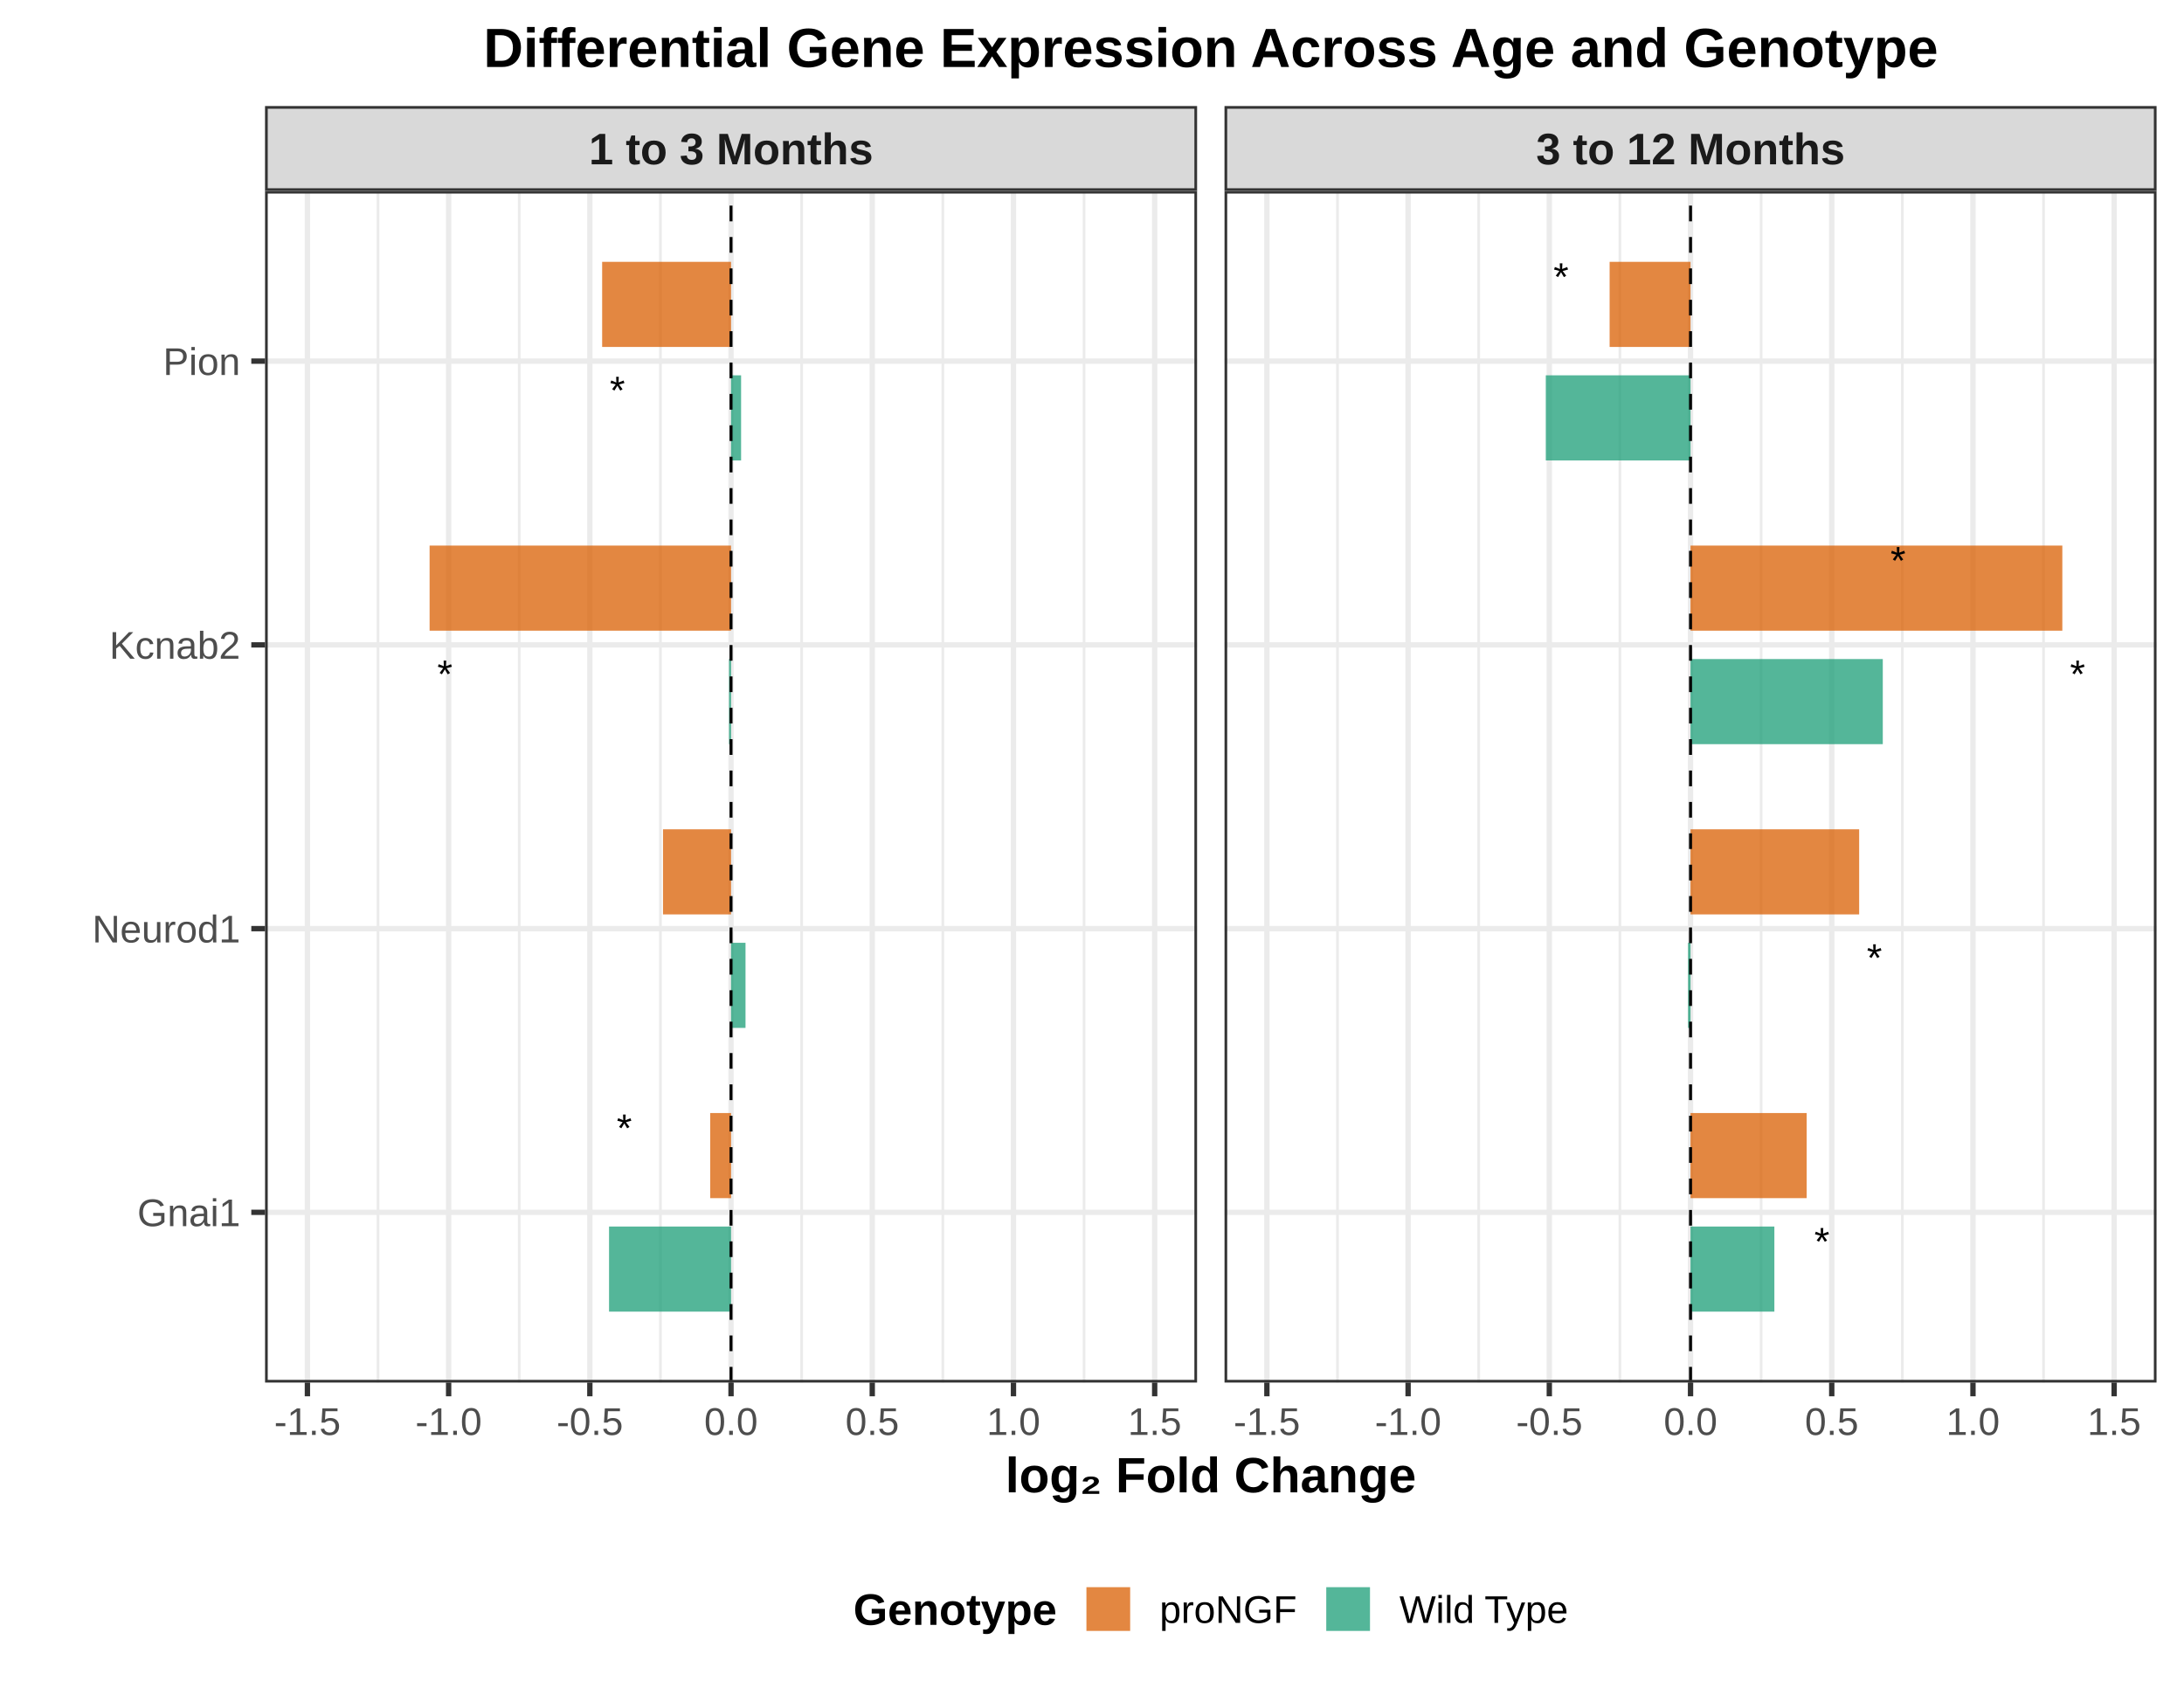
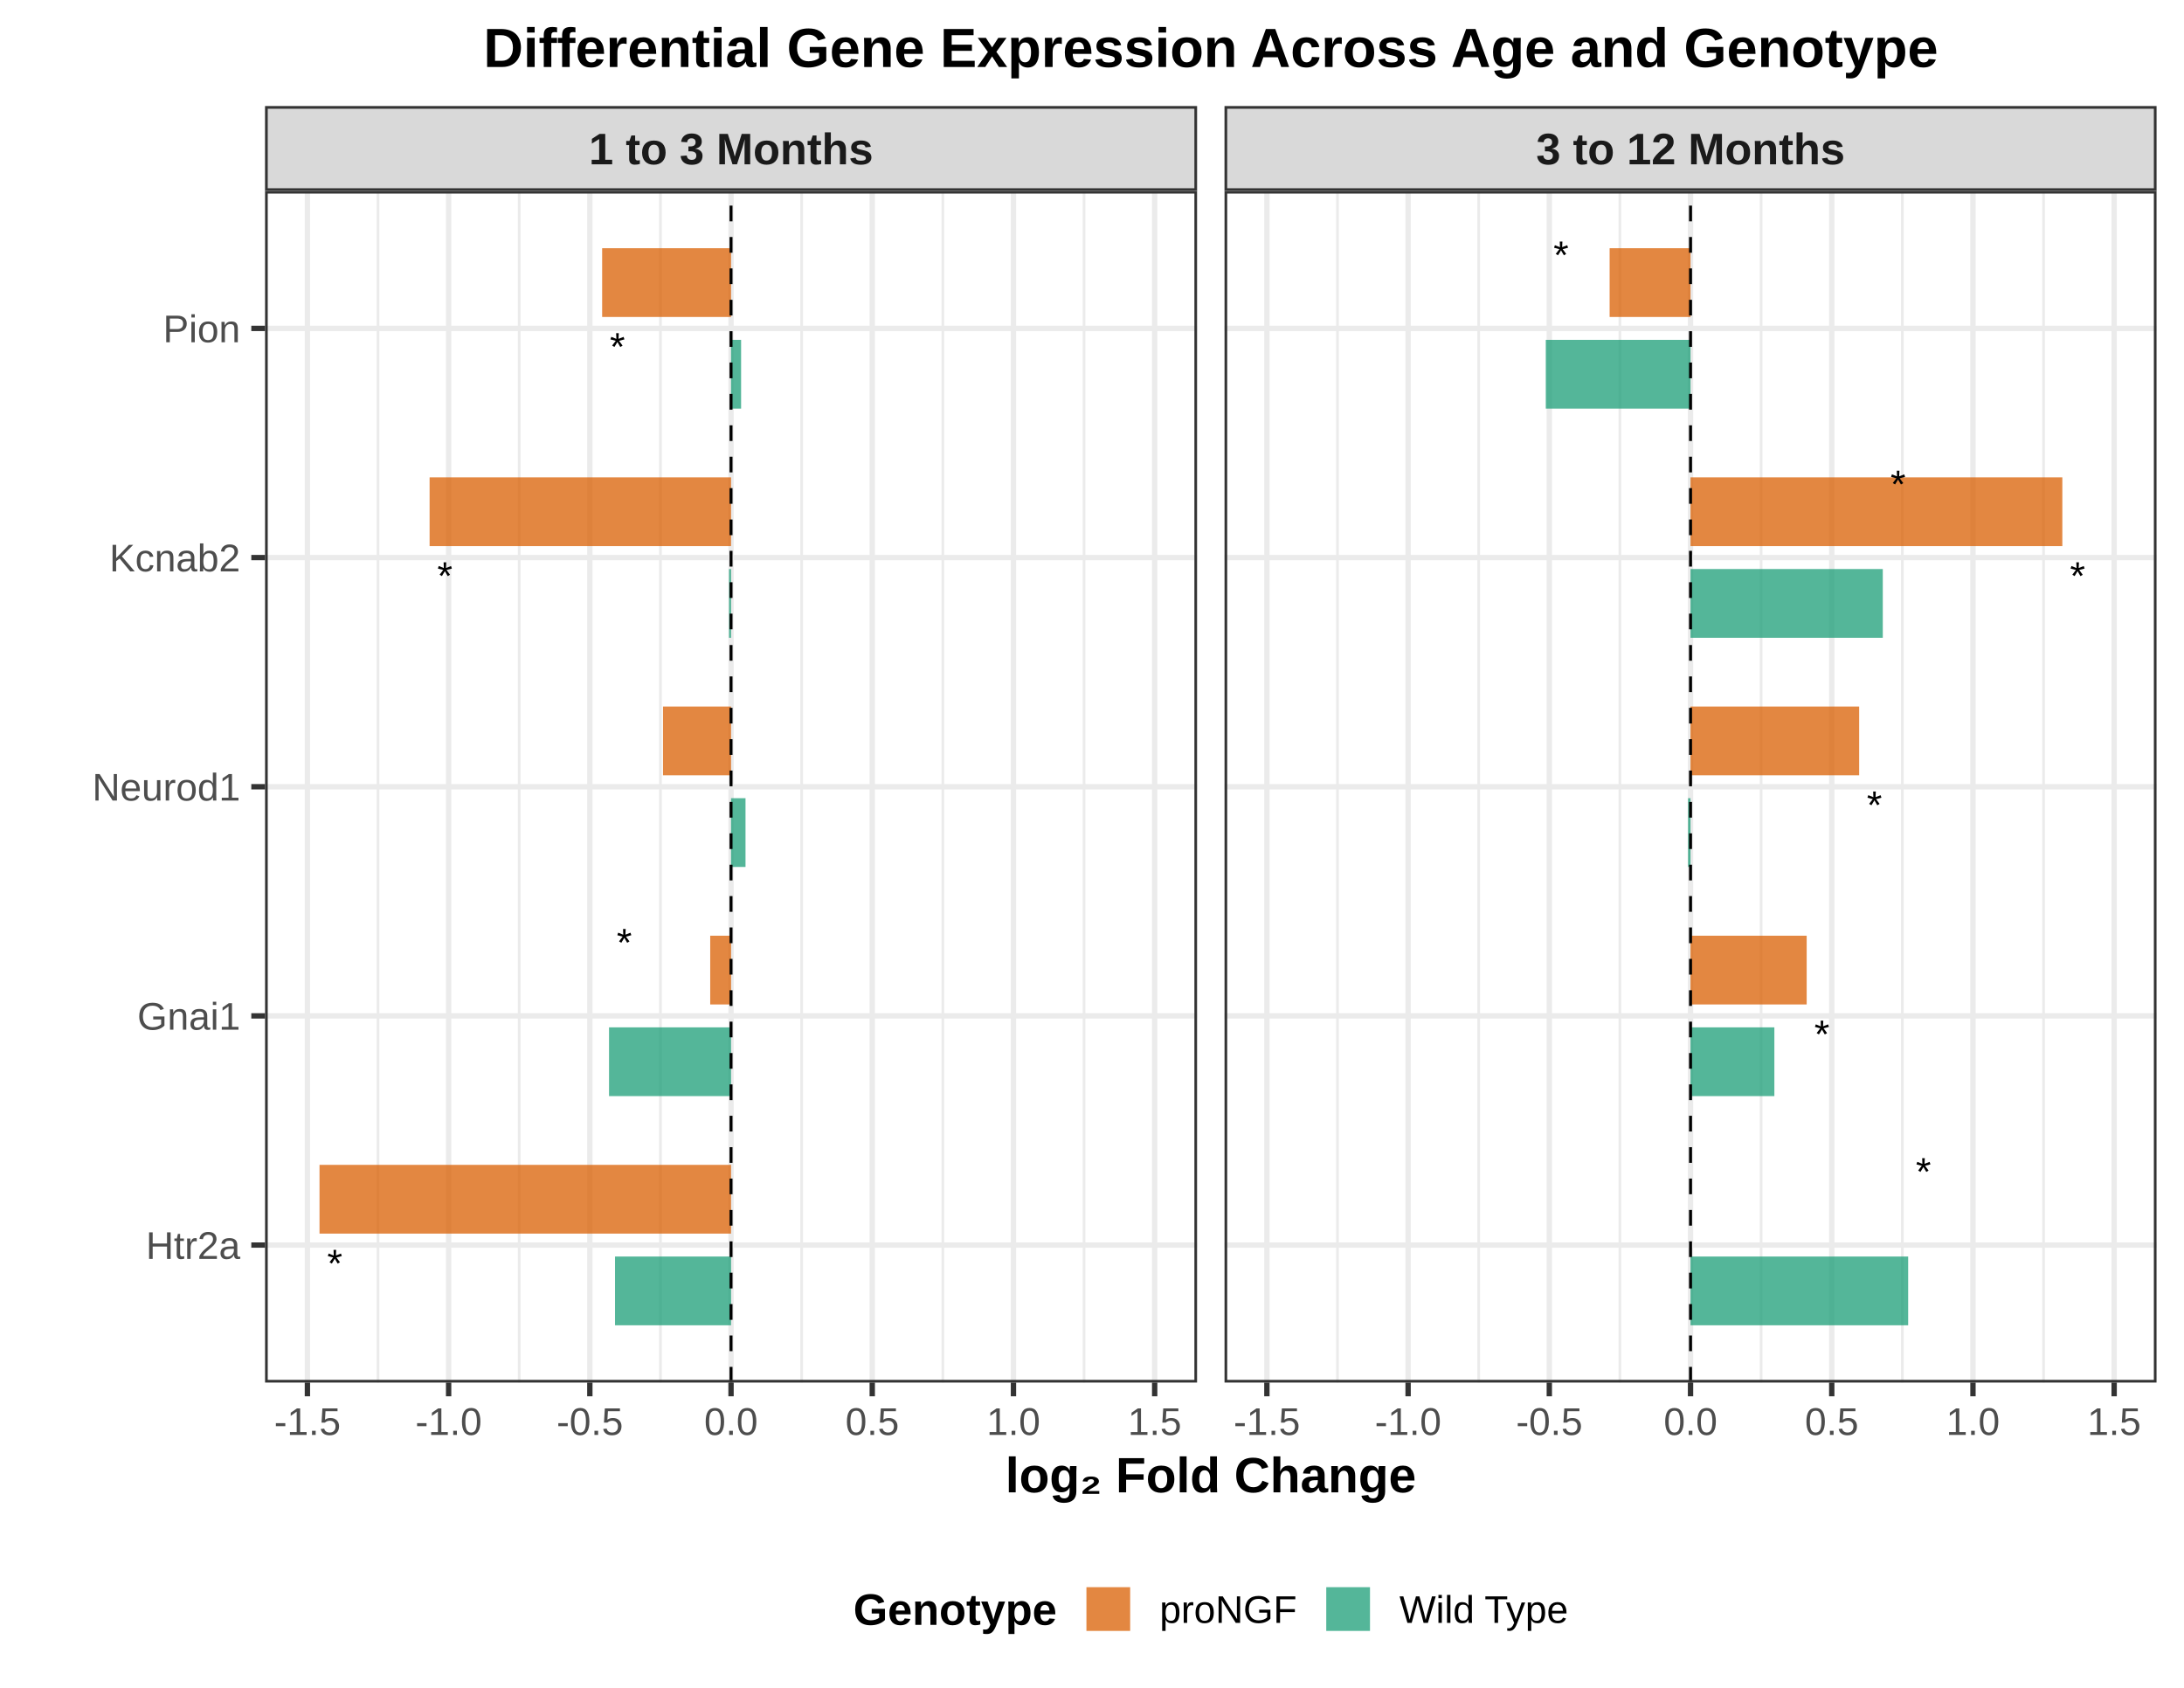
<svg xmlns="http://www.w3.org/2000/svg" width="792.00pt" height="612.00pt" viewBox="0 0 792.00 612.00">
  <g class="svglite">
    <defs>
      <style type="text/css">
    .svglite line, .svglite polyline, .svglite polygon, .svglite path, .svglite rect, .svglite circle {
      fill: none;
      stroke: #000000;
      stroke-linecap: round;
      stroke-linejoin: round;
      stroke-miterlimit: 10.00;
    }
    .svglite text {
      white-space: pre;
    }
    .svglite g.glyphgroup path {
      fill: inherit;
      stroke: none;
    }
  </style>
    </defs>
    <rect width="100%" height="100%" style="stroke: none; fill: #FFFFFF;" />
    <defs>
      <clipPath id="cpMC4wMHw3OTIuMDB8MC4wMHw2MTIuMDA=">
        <rect x="0.00" y="0.00" width="792.00" height="612.00" />
      </clipPath>
    </defs>
    <g clip-path="url(#cpMC4wMHw3OTIuMDB8MC4wMHw2MTIuMDA=)">
      <rect x="0.00" y="0.00" width="792.00" height="612.00" style="stroke-width: 1.94; stroke: #FFFFFF; fill: #FFFFFF;" />
    </g>
    <defs>
      <clipPath id="cpOTYuMTJ8NDM0LjA5fDY5LjIyfDUwMS4zMQ==">
        <rect x="96.12" y="69.22" width="337.98" height="432.09" />
      </clipPath>
    </defs>
    <g clip-path="url(#cpOTYuMTJ8NDM0LjA5fDY5LjIyfDUwMS4zMQ==)">
      <rect x="96.12" y="69.22" width="337.98" height="432.09" style="stroke-width: 1.94; stroke: none; fill: #FFFFFF;" />
      <polyline points="137.08,501.31 137.08,69.22 " style="stroke-width: 0.97; stroke: #EBEBEB; stroke-linecap: butt;" />
      <polyline points="188.29,501.31 188.29,69.22 " style="stroke-width: 0.97; stroke: #EBEBEB; stroke-linecap: butt;" />
      <polyline points="239.50,501.31 239.50,69.22 " style="stroke-width: 0.97; stroke: #EBEBEB; stroke-linecap: butt;" />
      <polyline points="290.71,501.31 290.71,69.22 " style="stroke-width: 0.97; stroke: #EBEBEB; stroke-linecap: butt;" />
      <polyline points="341.92,501.31 341.92,69.22 " style="stroke-width: 0.97; stroke: #EBEBEB; stroke-linecap: butt;" />
      <polyline points="393.13,501.31 393.13,69.22 " style="stroke-width: 0.97; stroke: #EBEBEB; stroke-linecap: butt;" />
-       <polyline points="96.12,439.58 434.09,439.58 " style="stroke-width: 1.94; stroke: #EBEBEB; stroke-linecap: butt;" />
-       <polyline points="96.12,336.71 434.09,336.71 " style="stroke-width: 1.94; stroke: #EBEBEB; stroke-linecap: butt;" />
-       <polyline points="96.12,233.83 434.09,233.83 " style="stroke-width: 1.94; stroke: #EBEBEB; stroke-linecap: butt;" />
-       <polyline points="96.12,130.95 434.09,130.95 " style="stroke-width: 1.94; stroke: #EBEBEB; stroke-linecap: butt;" />
+       <polyline points="96.12,451.45 434.09,451.45 " style="stroke-width: 1.94; stroke: #EBEBEB; stroke-linecap: butt;" />
+       <polyline points="96.12,368.36 434.09,368.36 " style="stroke-width: 1.94; stroke: #EBEBEB; stroke-linecap: butt;" />
+       <polyline points="96.12,285.27 434.09,285.27 " style="stroke-width: 1.94; stroke: #EBEBEB; stroke-linecap: butt;" />
+       <polyline points="96.12,202.17 434.09,202.17 " style="stroke-width: 1.94; stroke: #EBEBEB; stroke-linecap: butt;" />
+       <polyline points="96.12,119.08 434.09,119.08 " style="stroke-width: 1.94; stroke: #EBEBEB; stroke-linecap: butt;" />
      <polyline points="111.48,501.31 111.48,69.22 " style="stroke-width: 1.94; stroke: #EBEBEB; stroke-linecap: butt;" />
      <polyline points="162.69,501.31 162.69,69.22 " style="stroke-width: 1.94; stroke: #EBEBEB; stroke-linecap: butt;" />
      <polyline points="213.90,501.31 213.90,69.22 " style="stroke-width: 1.94; stroke: #EBEBEB; stroke-linecap: butt;" />
      <polyline points="265.10,501.31 265.10,69.22 " style="stroke-width: 1.94; stroke: #EBEBEB; stroke-linecap: butt;" />
      <polyline points="316.31,501.31 316.31,69.22 " style="stroke-width: 1.94; stroke: #EBEBEB; stroke-linecap: butt;" />
      <polyline points="367.52,501.31 367.52,69.22 " style="stroke-width: 1.94; stroke: #EBEBEB; stroke-linecap: butt;" />
      <polyline points="418.73,501.31 418.73,69.22 " style="stroke-width: 1.94; stroke: #EBEBEB; stroke-linecap: butt;" />
-       <rect x="257.55" y="403.58" width="7.56" height="30.86" style="stroke-width: 1.07; stroke: none; stroke-linecap: butt; stroke-linejoin: miter; fill: #D95F02; fill-opacity: 0.75;" />
-       <rect x="155.79" y="197.82" width="109.31" height="30.86" style="stroke-width: 1.07; stroke: none; stroke-linecap: butt; stroke-linejoin: miter; fill: #D95F02; fill-opacity: 0.75;" />
-       <rect x="240.43" y="300.70" width="24.67" height="30.86" style="stroke-width: 1.07; stroke: none; stroke-linecap: butt; stroke-linejoin: miter; fill: #D95F02; fill-opacity: 0.75;" />
-       <rect x="218.36" y="94.94" width="46.74" height="30.86" style="stroke-width: 1.07; stroke: none; stroke-linecap: butt; stroke-linejoin: miter; fill: #D95F02; fill-opacity: 0.75;" />
-       <rect x="220.86" y="444.73" width="44.24" height="30.86" style="stroke-width: 1.07; stroke: none; stroke-linecap: butt; stroke-linejoin: miter; fill: #1B9E77; fill-opacity: 0.75;" />
-       <rect x="264.38" y="238.97" width="0.73" height="30.86" style="stroke-width: 1.07; stroke: none; stroke-linecap: butt; stroke-linejoin: miter; fill: #1B9E77; fill-opacity: 0.75;" />
-       <rect x="265.10" y="341.85" width="5.25" height="30.86" style="stroke-width: 1.07; stroke: none; stroke-linecap: butt; stroke-linejoin: miter; fill: #1B9E77; fill-opacity: 0.75;" />
-       <rect x="265.10" y="136.09" width="3.65" height="30.86" style="stroke-width: 1.07; stroke: none; stroke-linecap: butt; stroke-linejoin: miter; fill: #1B9E77; fill-opacity: 0.75;" />
-       <text x="158.56" y="249.31" style="font-size: 14.23px; font-family: &quot;Arial&quot;;" textLength="5.53px" lengthAdjust="spacingAndGlyphs">*</text>
-       <text x="221.13" y="146.43" style="font-size: 14.23px; font-family: &quot;Arial&quot;;" textLength="5.53px" lengthAdjust="spacingAndGlyphs">*</text>
-       <text x="223.63" y="413.92" style="font-size: 14.23px; font-family: &quot;Arial&quot;;" textLength="5.53px" lengthAdjust="spacingAndGlyphs">*</text>
+       <rect x="257.55" y="339.28" width="7.56" height="24.93" style="stroke-width: 1.07; stroke: none; stroke-linecap: butt; stroke-linejoin: miter; fill: #D95F02; fill-opacity: 0.75;" />
+       <rect x="115.87" y="422.37" width="149.23" height="24.93" style="stroke-width: 1.07; stroke: none; stroke-linecap: butt; stroke-linejoin: miter; fill: #D95F02; fill-opacity: 0.75;" />
+       <rect x="155.79" y="173.09" width="109.31" height="24.93" style="stroke-width: 1.07; stroke: none; stroke-linecap: butt; stroke-linejoin: miter; fill: #D95F02; fill-opacity: 0.75;" />
+       <rect x="240.43" y="256.18" width="24.67" height="24.93" style="stroke-width: 1.07; stroke: none; stroke-linecap: butt; stroke-linejoin: miter; fill: #D95F02; fill-opacity: 0.75;" />
+       <rect x="218.36" y="90.00" width="46.74" height="24.93" style="stroke-width: 1.07; stroke: none; stroke-linecap: butt; stroke-linejoin: miter; fill: #D95F02; fill-opacity: 0.75;" />
+       <rect x="220.86" y="372.51" width="44.24" height="24.93" style="stroke-width: 1.07; stroke: none; stroke-linecap: butt; stroke-linejoin: miter; fill: #1B9E77; fill-opacity: 0.75;" />
+       <rect x="223.03" y="455.61" width="42.08" height="24.93" style="stroke-width: 1.07; stroke: none; stroke-linecap: butt; stroke-linejoin: miter; fill: #1B9E77; fill-opacity: 0.75;" />
+       <rect x="264.38" y="206.33" width="0.73" height="24.93" style="stroke-width: 1.07; stroke: none; stroke-linecap: butt; stroke-linejoin: miter; fill: #1B9E77; fill-opacity: 0.75;" />
+       <rect x="265.10" y="289.42" width="5.25" height="24.93" style="stroke-width: 1.07; stroke: none; stroke-linecap: butt; stroke-linejoin: miter; fill: #1B9E77; fill-opacity: 0.75;" />
+       <rect x="265.10" y="123.23" width="3.65" height="24.93" style="stroke-width: 1.07; stroke: none; stroke-linecap: butt; stroke-linejoin: miter; fill: #1B9E77; fill-opacity: 0.75;" />
+       <text x="118.64" y="462.98" style="font-size: 14.23px; font-family: &quot;Arial&quot;;" textLength="5.53px" lengthAdjust="spacingAndGlyphs">*</text>
+       <text x="158.56" y="213.70" style="font-size: 14.23px; font-family: &quot;Arial&quot;;" textLength="5.53px" lengthAdjust="spacingAndGlyphs">*</text>
+       <text x="221.13" y="130.61" style="font-size: 14.23px; font-family: &quot;Arial&quot;;" textLength="5.53px" lengthAdjust="spacingAndGlyphs">*</text>
+       <text x="223.63" y="346.65" style="font-size: 14.23px; font-family: &quot;Arial&quot;;" textLength="5.53px" lengthAdjust="spacingAndGlyphs">*</text>
      <line x1="265.10" y1="501.31" x2="265.10" y2="69.22" style="stroke-width: 1.07; stroke-dasharray: 5.69,5.69; stroke-linecap: butt;" />
      <rect x="96.12" y="69.22" width="337.98" height="432.09" style="stroke-width: 1.94; stroke: #333333;" />
    </g>
    <g clip-path="url(#cpMC4wMHw3OTIuMDB8MC4wMHw2MTIuMDA=)">
</g>
    <defs>
      <clipPath id="cpNDQ0LjA2fDc4Mi4wNHw2OS4yMnw1MDEuMzE=">
        <rect x="444.06" y="69.22" width="337.98" height="432.09" />
      </clipPath>
    </defs>
    <g clip-path="url(#cpNDQ0LjA2fDc4Mi4wNHw2OS4yMnw1MDEuMzE=)">
      <rect x="444.06" y="69.22" width="337.98" height="432.09" style="stroke-width: 1.94; stroke: none; fill: #FFFFFF;" />
      <polyline points="485.02,501.31 485.02,69.22 " style="stroke-width: 0.97; stroke: #EBEBEB; stroke-linecap: butt;" />
      <polyline points="536.23,501.31 536.23,69.22 " style="stroke-width: 0.97; stroke: #EBEBEB; stroke-linecap: butt;" />
      <polyline points="587.44,501.31 587.44,69.22 " style="stroke-width: 0.97; stroke: #EBEBEB; stroke-linecap: butt;" />
      <polyline points="638.65,501.31 638.65,69.22 " style="stroke-width: 0.97; stroke: #EBEBEB; stroke-linecap: butt;" />
      <polyline points="689.86,501.31 689.86,69.22 " style="stroke-width: 0.97; stroke: #EBEBEB; stroke-linecap: butt;" />
      <polyline points="741.07,501.31 741.07,69.22 " style="stroke-width: 0.97; stroke: #EBEBEB; stroke-linecap: butt;" />
-       <polyline points="444.06,439.58 782.04,439.58 " style="stroke-width: 1.94; stroke: #EBEBEB; stroke-linecap: butt;" />
-       <polyline points="444.06,336.71 782.04,336.71 " style="stroke-width: 1.94; stroke: #EBEBEB; stroke-linecap: butt;" />
-       <polyline points="444.06,233.83 782.04,233.83 " style="stroke-width: 1.94; stroke: #EBEBEB; stroke-linecap: butt;" />
-       <polyline points="444.06,130.95 782.04,130.95 " style="stroke-width: 1.94; stroke: #EBEBEB; stroke-linecap: butt;" />
+       <polyline points="444.06,451.45 782.04,451.45 " style="stroke-width: 1.94; stroke: #EBEBEB; stroke-linecap: butt;" />
+       <polyline points="444.06,368.36 782.04,368.36 " style="stroke-width: 1.94; stroke: #EBEBEB; stroke-linecap: butt;" />
+       <polyline points="444.06,285.27 782.04,285.27 " style="stroke-width: 1.94; stroke: #EBEBEB; stroke-linecap: butt;" />
+       <polyline points="444.06,202.17 782.04,202.17 " style="stroke-width: 1.94; stroke: #EBEBEB; stroke-linecap: butt;" />
+       <polyline points="444.06,119.08 782.04,119.08 " style="stroke-width: 1.94; stroke: #EBEBEB; stroke-linecap: butt;" />
      <polyline points="459.42,501.31 459.42,69.22 " style="stroke-width: 1.94; stroke: #EBEBEB; stroke-linecap: butt;" />
      <polyline points="510.63,501.31 510.63,69.22 " style="stroke-width: 1.94; stroke: #EBEBEB; stroke-linecap: butt;" />
      <polyline points="561.84,501.31 561.84,69.22 " style="stroke-width: 1.94; stroke: #EBEBEB; stroke-linecap: butt;" />
      <polyline points="613.05,501.31 613.05,69.22 " style="stroke-width: 1.94; stroke: #EBEBEB; stroke-linecap: butt;" />
      <polyline points="664.26,501.31 664.26,69.22 " style="stroke-width: 1.94; stroke: #EBEBEB; stroke-linecap: butt;" />
      <polyline points="715.47,501.31 715.47,69.22 " style="stroke-width: 1.94; stroke: #EBEBEB; stroke-linecap: butt;" />
      <polyline points="766.67,501.31 766.67,69.22 " style="stroke-width: 1.94; stroke: #EBEBEB; stroke-linecap: butt;" />
-       <rect x="613.05" y="403.58" width="42.12" height="30.86" style="stroke-width: 1.07; stroke: none; stroke-linecap: butt; stroke-linejoin: miter; fill: #D95F02; fill-opacity: 0.75;" />
-       <rect x="613.05" y="197.82" width="134.83" height="30.86" style="stroke-width: 1.07; stroke: none; stroke-linecap: butt; stroke-linejoin: miter; fill: #D95F02; fill-opacity: 0.75;" />
-       <rect x="613.05" y="300.70" width="61.15" height="30.86" style="stroke-width: 1.07; stroke: none; stroke-linecap: butt; stroke-linejoin: miter; fill: #D95F02; fill-opacity: 0.75;" />
-       <rect x="583.71" y="94.94" width="29.34" height="30.86" style="stroke-width: 1.07; stroke: none; stroke-linecap: butt; stroke-linejoin: miter; fill: #D95F02; fill-opacity: 0.75;" />
-       <rect x="613.05" y="444.73" width="30.40" height="30.86" style="stroke-width: 1.07; stroke: none; stroke-linecap: butt; stroke-linejoin: miter; fill: #1B9E77; fill-opacity: 0.75;" />
-       <rect x="613.05" y="238.97" width="69.72" height="30.86" style="stroke-width: 1.07; stroke: none; stroke-linecap: butt; stroke-linejoin: miter; fill: #1B9E77; fill-opacity: 0.75;" />
-       <rect x="612.16" y="341.85" width="0.88" height="30.86" style="stroke-width: 1.07; stroke: none; stroke-linecap: butt; stroke-linejoin: miter; fill: #1B9E77; fill-opacity: 0.75;" />
-       <rect x="560.56" y="136.09" width="52.49" height="30.86" style="stroke-width: 1.07; stroke: none; stroke-linecap: butt; stroke-linejoin: miter; fill: #1B9E77; fill-opacity: 0.75;" />
-       <text x="657.93" y="455.07" style="font-size: 14.23px; font-family: &quot;Arial&quot;;" textLength="5.53px" lengthAdjust="spacingAndGlyphs">*</text>
-       <text x="750.64" y="249.31" style="font-size: 14.23px; font-family: &quot;Arial&quot;;" textLength="5.53px" lengthAdjust="spacingAndGlyphs">*</text>
-       <text x="676.97" y="352.19" style="font-size: 14.23px; font-family: &quot;Arial&quot;;" textLength="5.53px" lengthAdjust="spacingAndGlyphs">*</text>
-       <text x="685.54" y="208.16" style="font-size: 14.23px; font-family: &quot;Arial&quot;;" textLength="5.53px" lengthAdjust="spacingAndGlyphs">*</text>
-       <text x="563.32" y="105.28" style="font-size: 14.23px; font-family: &quot;Arial&quot;;" textLength="5.53px" lengthAdjust="spacingAndGlyphs">*</text>
+       <rect x="613.05" y="339.28" width="42.12" height="24.93" style="stroke-width: 1.07; stroke: none; stroke-linecap: butt; stroke-linejoin: miter; fill: #D95F02; fill-opacity: 0.75;" />
+       <rect x="613.05" y="173.09" width="134.83" height="24.93" style="stroke-width: 1.07; stroke: none; stroke-linecap: butt; stroke-linejoin: miter; fill: #D95F02; fill-opacity: 0.75;" />
+       <rect x="613.05" y="256.18" width="61.15" height="24.93" style="stroke-width: 1.07; stroke: none; stroke-linecap: butt; stroke-linejoin: miter; fill: #D95F02; fill-opacity: 0.75;" />
+       <rect x="583.71" y="90.00" width="29.34" height="24.93" style="stroke-width: 1.07; stroke: none; stroke-linecap: butt; stroke-linejoin: miter; fill: #D95F02; fill-opacity: 0.75;" />
+       <rect x="613.05" y="372.51" width="30.40" height="24.93" style="stroke-width: 1.07; stroke: none; stroke-linecap: butt; stroke-linejoin: miter; fill: #1B9E77; fill-opacity: 0.75;" />
+       <rect x="613.05" y="455.61" width="78.92" height="24.93" style="stroke-width: 1.07; stroke: none; stroke-linecap: butt; stroke-linejoin: miter; fill: #1B9E77; fill-opacity: 0.75;" />
+       <rect x="613.05" y="206.33" width="69.72" height="24.93" style="stroke-width: 1.07; stroke: none; stroke-linecap: butt; stroke-linejoin: miter; fill: #1B9E77; fill-opacity: 0.75;" />
+       <rect x="612.16" y="289.42" width="0.88" height="24.93" style="stroke-width: 1.07; stroke: none; stroke-linecap: butt; stroke-linejoin: miter; fill: #1B9E77; fill-opacity: 0.75;" />
+       <rect x="560.56" y="123.23" width="52.49" height="24.93" style="stroke-width: 1.07; stroke: none; stroke-linecap: butt; stroke-linejoin: miter; fill: #1B9E77; fill-opacity: 0.75;" />
+       <text x="657.93" y="379.89" style="font-size: 14.23px; font-family: &quot;Arial&quot;;" textLength="5.53px" lengthAdjust="spacingAndGlyphs">*</text>
+       <text x="750.64" y="213.70" style="font-size: 14.23px; font-family: &quot;Arial&quot;;" textLength="5.53px" lengthAdjust="spacingAndGlyphs">*</text>
+       <text x="676.97" y="296.79" style="font-size: 14.23px; font-family: &quot;Arial&quot;;" textLength="5.53px" lengthAdjust="spacingAndGlyphs">*</text>
+       <text x="694.74" y="429.74" style="font-size: 14.23px; font-family: &quot;Arial&quot;;" textLength="5.53px" lengthAdjust="spacingAndGlyphs">*</text>
+       <text x="685.54" y="180.46" style="font-size: 14.23px; font-family: &quot;Arial&quot;;" textLength="5.53px" lengthAdjust="spacingAndGlyphs">*</text>
+       <text x="563.32" y="97.37" style="font-size: 14.23px; font-family: &quot;Arial&quot;;" textLength="5.53px" lengthAdjust="spacingAndGlyphs">*</text>
      <line x1="613.05" y1="501.31" x2="613.05" y2="69.22" style="stroke-width: 1.07; stroke-dasharray: 5.69,5.69; stroke-linecap: butt;" />
      <rect x="444.06" y="69.22" width="337.98" height="432.09" style="stroke-width: 1.94; stroke: #333333;" />
    </g>
    <g clip-path="url(#cpMC4wMHw3OTIuMDB8MC4wMHw2MTIuMDA=)">
</g>
    <defs>
      <clipPath id="cpOTYuMTJ8NDM0LjA5fDM4LjQ2fDY5LjIy">
        <rect x="96.12" y="38.46" width="337.98" height="30.77" />
      </clipPath>
    </defs>
    <g clip-path="url(#cpOTYuMTJ8NDM0LjA5fDM4LjQ2fDY5LjIy)">
      <rect x="96.12" y="38.46" width="337.98" height="30.77" style="stroke-width: 1.94; stroke: #333333; fill: #D9D9D9;" />
      <text x="265.10" y="59.57" text-anchor="middle" style="font-size: 16.00px; font-weight: bold;fill: #1A1A1A; font-family: &quot;Arial&quot;;" textLength="103.19px" lengthAdjust="spacingAndGlyphs">1 to 3 Months</text>
    </g>
    <g clip-path="url(#cpMC4wMHw3OTIuMDB8MC4wMHw2MTIuMDA=)">
</g>
    <defs>
      <clipPath id="cpNDQ0LjA2fDc4Mi4wNHwzOC40Nnw2OS4yMg==">
        <rect x="444.06" y="38.46" width="337.98" height="30.77" />
      </clipPath>
    </defs>
    <g clip-path="url(#cpNDQ0LjA2fDc4Mi4wNHwzOC40Nnw2OS4yMg==)">
      <rect x="444.06" y="38.46" width="337.98" height="30.77" style="stroke-width: 1.94; stroke: #333333; fill: #D9D9D9;" />
      <text x="613.05" y="59.57" text-anchor="middle" style="font-size: 16.00px; font-weight: bold;fill: #1A1A1A; font-family: &quot;Arial&quot;;" textLength="112.09px" lengthAdjust="spacingAndGlyphs">3 to 12 Months</text>
    </g>
    <g clip-path="url(#cpMC4wMHw3OTIuMDB8MC4wMHw2MTIuMDA=)">
      <polyline points="111.48,506.29 111.48,501.31 " style="stroke-width: 1.94; stroke: #333333; stroke-linecap: butt;" />
      <polyline points="162.69,506.29 162.69,501.31 " style="stroke-width: 1.94; stroke: #333333; stroke-linecap: butt;" />
      <polyline points="213.90,506.29 213.90,501.31 " style="stroke-width: 1.94; stroke: #333333; stroke-linecap: butt;" />
      <polyline points="265.10,506.29 265.10,501.31 " style="stroke-width: 1.94; stroke: #333333; stroke-linecap: butt;" />
      <polyline points="316.31,506.29 316.31,501.31 " style="stroke-width: 1.94; stroke: #333333; stroke-linecap: butt;" />
      <polyline points="367.52,506.29 367.52,501.31 " style="stroke-width: 1.94; stroke: #333333; stroke-linecap: butt;" />
      <polyline points="418.73,506.29 418.73,501.31 " style="stroke-width: 1.94; stroke: #333333; stroke-linecap: butt;" />
      <text x="111.48" y="520.30" text-anchor="middle" style="font-size: 14.00px;fill: #4D4D4D; font-family: &quot;Arial&quot;;" textLength="24.11px" lengthAdjust="spacingAndGlyphs">-1.5</text>
      <text x="162.69" y="520.30" text-anchor="middle" style="font-size: 14.00px;fill: #4D4D4D; font-family: &quot;Arial&quot;;" textLength="24.11px" lengthAdjust="spacingAndGlyphs">-1.0</text>
      <text x="213.90" y="520.30" text-anchor="middle" style="font-size: 14.00px;fill: #4D4D4D; font-family: &quot;Arial&quot;;" textLength="24.11px" lengthAdjust="spacingAndGlyphs">-0.5</text>
      <text x="265.10" y="520.30" text-anchor="middle" style="font-size: 14.00px;fill: #4D4D4D; font-family: &quot;Arial&quot;;" textLength="19.45px" lengthAdjust="spacingAndGlyphs">0.0</text>
      <text x="316.31" y="520.30" text-anchor="middle" style="font-size: 14.00px;fill: #4D4D4D; font-family: &quot;Arial&quot;;" textLength="19.45px" lengthAdjust="spacingAndGlyphs">0.5</text>
      <text x="367.52" y="520.30" text-anchor="middle" style="font-size: 14.00px;fill: #4D4D4D; font-family: &quot;Arial&quot;;" textLength="19.45px" lengthAdjust="spacingAndGlyphs">1.0</text>
      <text x="418.73" y="520.30" text-anchor="middle" style="font-size: 14.00px;fill: #4D4D4D; font-family: &quot;Arial&quot;;" textLength="19.45px" lengthAdjust="spacingAndGlyphs">1.5</text>
      <polyline points="459.42,506.29 459.42,501.31 " style="stroke-width: 1.94; stroke: #333333; stroke-linecap: butt;" />
      <polyline points="510.63,506.29 510.63,501.31 " style="stroke-width: 1.94; stroke: #333333; stroke-linecap: butt;" />
      <polyline points="561.84,506.29 561.84,501.31 " style="stroke-width: 1.94; stroke: #333333; stroke-linecap: butt;" />
      <polyline points="613.05,506.29 613.05,501.31 " style="stroke-width: 1.94; stroke: #333333; stroke-linecap: butt;" />
      <polyline points="664.26,506.29 664.26,501.31 " style="stroke-width: 1.94; stroke: #333333; stroke-linecap: butt;" />
      <polyline points="715.47,506.29 715.47,501.31 " style="stroke-width: 1.94; stroke: #333333; stroke-linecap: butt;" />
      <polyline points="766.67,506.29 766.67,501.31 " style="stroke-width: 1.94; stroke: #333333; stroke-linecap: butt;" />
      <text x="459.42" y="520.30" text-anchor="middle" style="font-size: 14.00px;fill: #4D4D4D; font-family: &quot;Arial&quot;;" textLength="24.11px" lengthAdjust="spacingAndGlyphs">-1.5</text>
      <text x="510.63" y="520.30" text-anchor="middle" style="font-size: 14.00px;fill: #4D4D4D; font-family: &quot;Arial&quot;;" textLength="24.11px" lengthAdjust="spacingAndGlyphs">-1.0</text>
      <text x="561.84" y="520.30" text-anchor="middle" style="font-size: 14.00px;fill: #4D4D4D; font-family: &quot;Arial&quot;;" textLength="24.11px" lengthAdjust="spacingAndGlyphs">-0.5</text>
      <text x="613.05" y="520.30" text-anchor="middle" style="font-size: 14.00px;fill: #4D4D4D; font-family: &quot;Arial&quot;;" textLength="19.45px" lengthAdjust="spacingAndGlyphs">0.0</text>
      <text x="664.26" y="520.30" text-anchor="middle" style="font-size: 14.00px;fill: #4D4D4D; font-family: &quot;Arial&quot;;" textLength="19.45px" lengthAdjust="spacingAndGlyphs">0.5</text>
      <text x="715.47" y="520.30" text-anchor="middle" style="font-size: 14.00px;fill: #4D4D4D; font-family: &quot;Arial&quot;;" textLength="19.45px" lengthAdjust="spacingAndGlyphs">1.0</text>
      <text x="766.67" y="520.30" text-anchor="middle" style="font-size: 14.00px;fill: #4D4D4D; font-family: &quot;Arial&quot;;" textLength="19.45px" lengthAdjust="spacingAndGlyphs">1.5</text>
-       <text x="87.15" y="444.59" text-anchor="end" style="font-size: 14.00px;fill: #4D4D4D; font-family: &quot;Arial&quot;;" textLength="37.34px" lengthAdjust="spacingAndGlyphs">Gnai1</text>
-       <text x="87.15" y="341.72" text-anchor="end" style="font-size: 14.00px;fill: #4D4D4D; font-family: &quot;Arial&quot;;" textLength="53.67px" lengthAdjust="spacingAndGlyphs">Neurod1</text>
-       <text x="87.15" y="238.84" text-anchor="end" style="font-size: 14.00px;fill: #4D4D4D; font-family: &quot;Arial&quot;;" textLength="47.47px" lengthAdjust="spacingAndGlyphs">Kcnab2</text>
-       <text x="87.15" y="135.96" text-anchor="end" style="font-size: 14.00px;fill: #4D4D4D; font-family: &quot;Arial&quot;;" textLength="28.02px" lengthAdjust="spacingAndGlyphs">Pion</text>
-       <polyline points="91.13,439.58 96.12,439.58 " style="stroke-width: 1.94; stroke: #333333; stroke-linecap: butt;" />
-       <polyline points="91.13,336.71 96.12,336.71 " style="stroke-width: 1.94; stroke: #333333; stroke-linecap: butt;" />
-       <polyline points="91.13,233.83 96.12,233.83 " style="stroke-width: 1.94; stroke: #333333; stroke-linecap: butt;" />
-       <polyline points="91.13,130.95 96.12,130.95 " style="stroke-width: 1.94; stroke: #333333; stroke-linecap: butt;" />
+       <text x="87.15" y="456.46" text-anchor="end" style="font-size: 14.00px;fill: #4D4D4D; font-family: &quot;Arial&quot;;" textLength="34.22px" lengthAdjust="spacingAndGlyphs">Htr2a</text>
+       <text x="87.15" y="373.37" text-anchor="end" style="font-size: 14.00px;fill: #4D4D4D; font-family: &quot;Arial&quot;;" textLength="37.34px" lengthAdjust="spacingAndGlyphs">Gnai1</text>
+       <text x="87.15" y="290.28" text-anchor="end" style="font-size: 14.00px;fill: #4D4D4D; font-family: &quot;Arial&quot;;" textLength="53.67px" lengthAdjust="spacingAndGlyphs">Neurod1</text>
+       <text x="87.15" y="207.18" text-anchor="end" style="font-size: 14.00px;fill: #4D4D4D; font-family: &quot;Arial&quot;;" textLength="47.47px" lengthAdjust="spacingAndGlyphs">Kcnab2</text>
+       <text x="87.15" y="124.09" text-anchor="end" style="font-size: 14.00px;fill: #4D4D4D; font-family: &quot;Arial&quot;;" textLength="28.02px" lengthAdjust="spacingAndGlyphs">Pion</text>
+       <polyline points="91.13,451.45 96.12,451.45 " style="stroke-width: 1.94; stroke: #333333; stroke-linecap: butt;" />
+       <polyline points="91.13,368.36 96.12,368.36 " style="stroke-width: 1.94; stroke: #333333; stroke-linecap: butt;" />
+       <polyline points="91.13,285.27 96.12,285.27 " style="stroke-width: 1.94; stroke: #333333; stroke-linecap: butt;" />
+       <polyline points="91.13,202.17 96.12,202.17 " style="stroke-width: 1.94; stroke: #333333; stroke-linecap: butt;" />
+       <polyline points="91.13,119.08 96.12,119.08 " style="stroke-width: 1.94; stroke: #333333; stroke-linecap: butt;" />
      <text x="439.08" y="541.11" text-anchor="middle" style="font-size: 18.00px; font-weight: bold; font-family: &quot;Arial&quot;;" textLength="146.05px" lengthAdjust="spacingAndGlyphs">log₂ Fold Change</text>
      <rect x="299.50" y="564.83" width="279.15" height="37.21" style="stroke-width: 1.94; stroke: none; fill: #FFFFFF;" />
      <text x="309.46" y="589.16" style="font-size: 16.00px; font-weight: bold; font-family: &quot;Arial&quot;;" textLength="73.84px" lengthAdjust="spacingAndGlyphs">Genotype</text>
      <rect x="393.27" y="574.79" width="17.28" height="17.28" style="stroke-width: 1.94; stroke: none; fill: #FFFFFF;" />
      <rect x="393.98" y="575.50" width="15.86" height="15.86" style="stroke-width: 1.07; stroke: none; stroke-linecap: butt; stroke-linejoin: miter; fill: #D95F02; fill-opacity: 0.75;" />
      <rect x="480.24" y="574.79" width="17.28" height="17.28" style="stroke-width: 1.94; stroke: none; fill: #FFFFFF;" />
      <rect x="480.95" y="575.50" width="15.86" height="15.86" style="stroke-width: 1.07; stroke: none; stroke-linecap: butt; stroke-linejoin: miter; fill: #1B9E77; fill-opacity: 0.75;" />
      <text x="420.51" y="588.45" style="font-size: 14.00px; font-family: &quot;Arial&quot;;" textLength="49.77px" lengthAdjust="spacingAndGlyphs">proNGF</text>
      <text x="507.48" y="588.45" style="font-size: 14.00px; font-family: &quot;Arial&quot;;" textLength="61.20px" lengthAdjust="spacingAndGlyphs">Wild Type</text>
      <text x="439.08" y="24.28" text-anchor="middle" style="font-size: 20.00px; font-weight: bold; font-family: &quot;Arial&quot;;" textLength="527.66px" lengthAdjust="spacingAndGlyphs">Differential Gene Expression Across Age and Genotype</text>
    </g>
  </g>
</svg>
